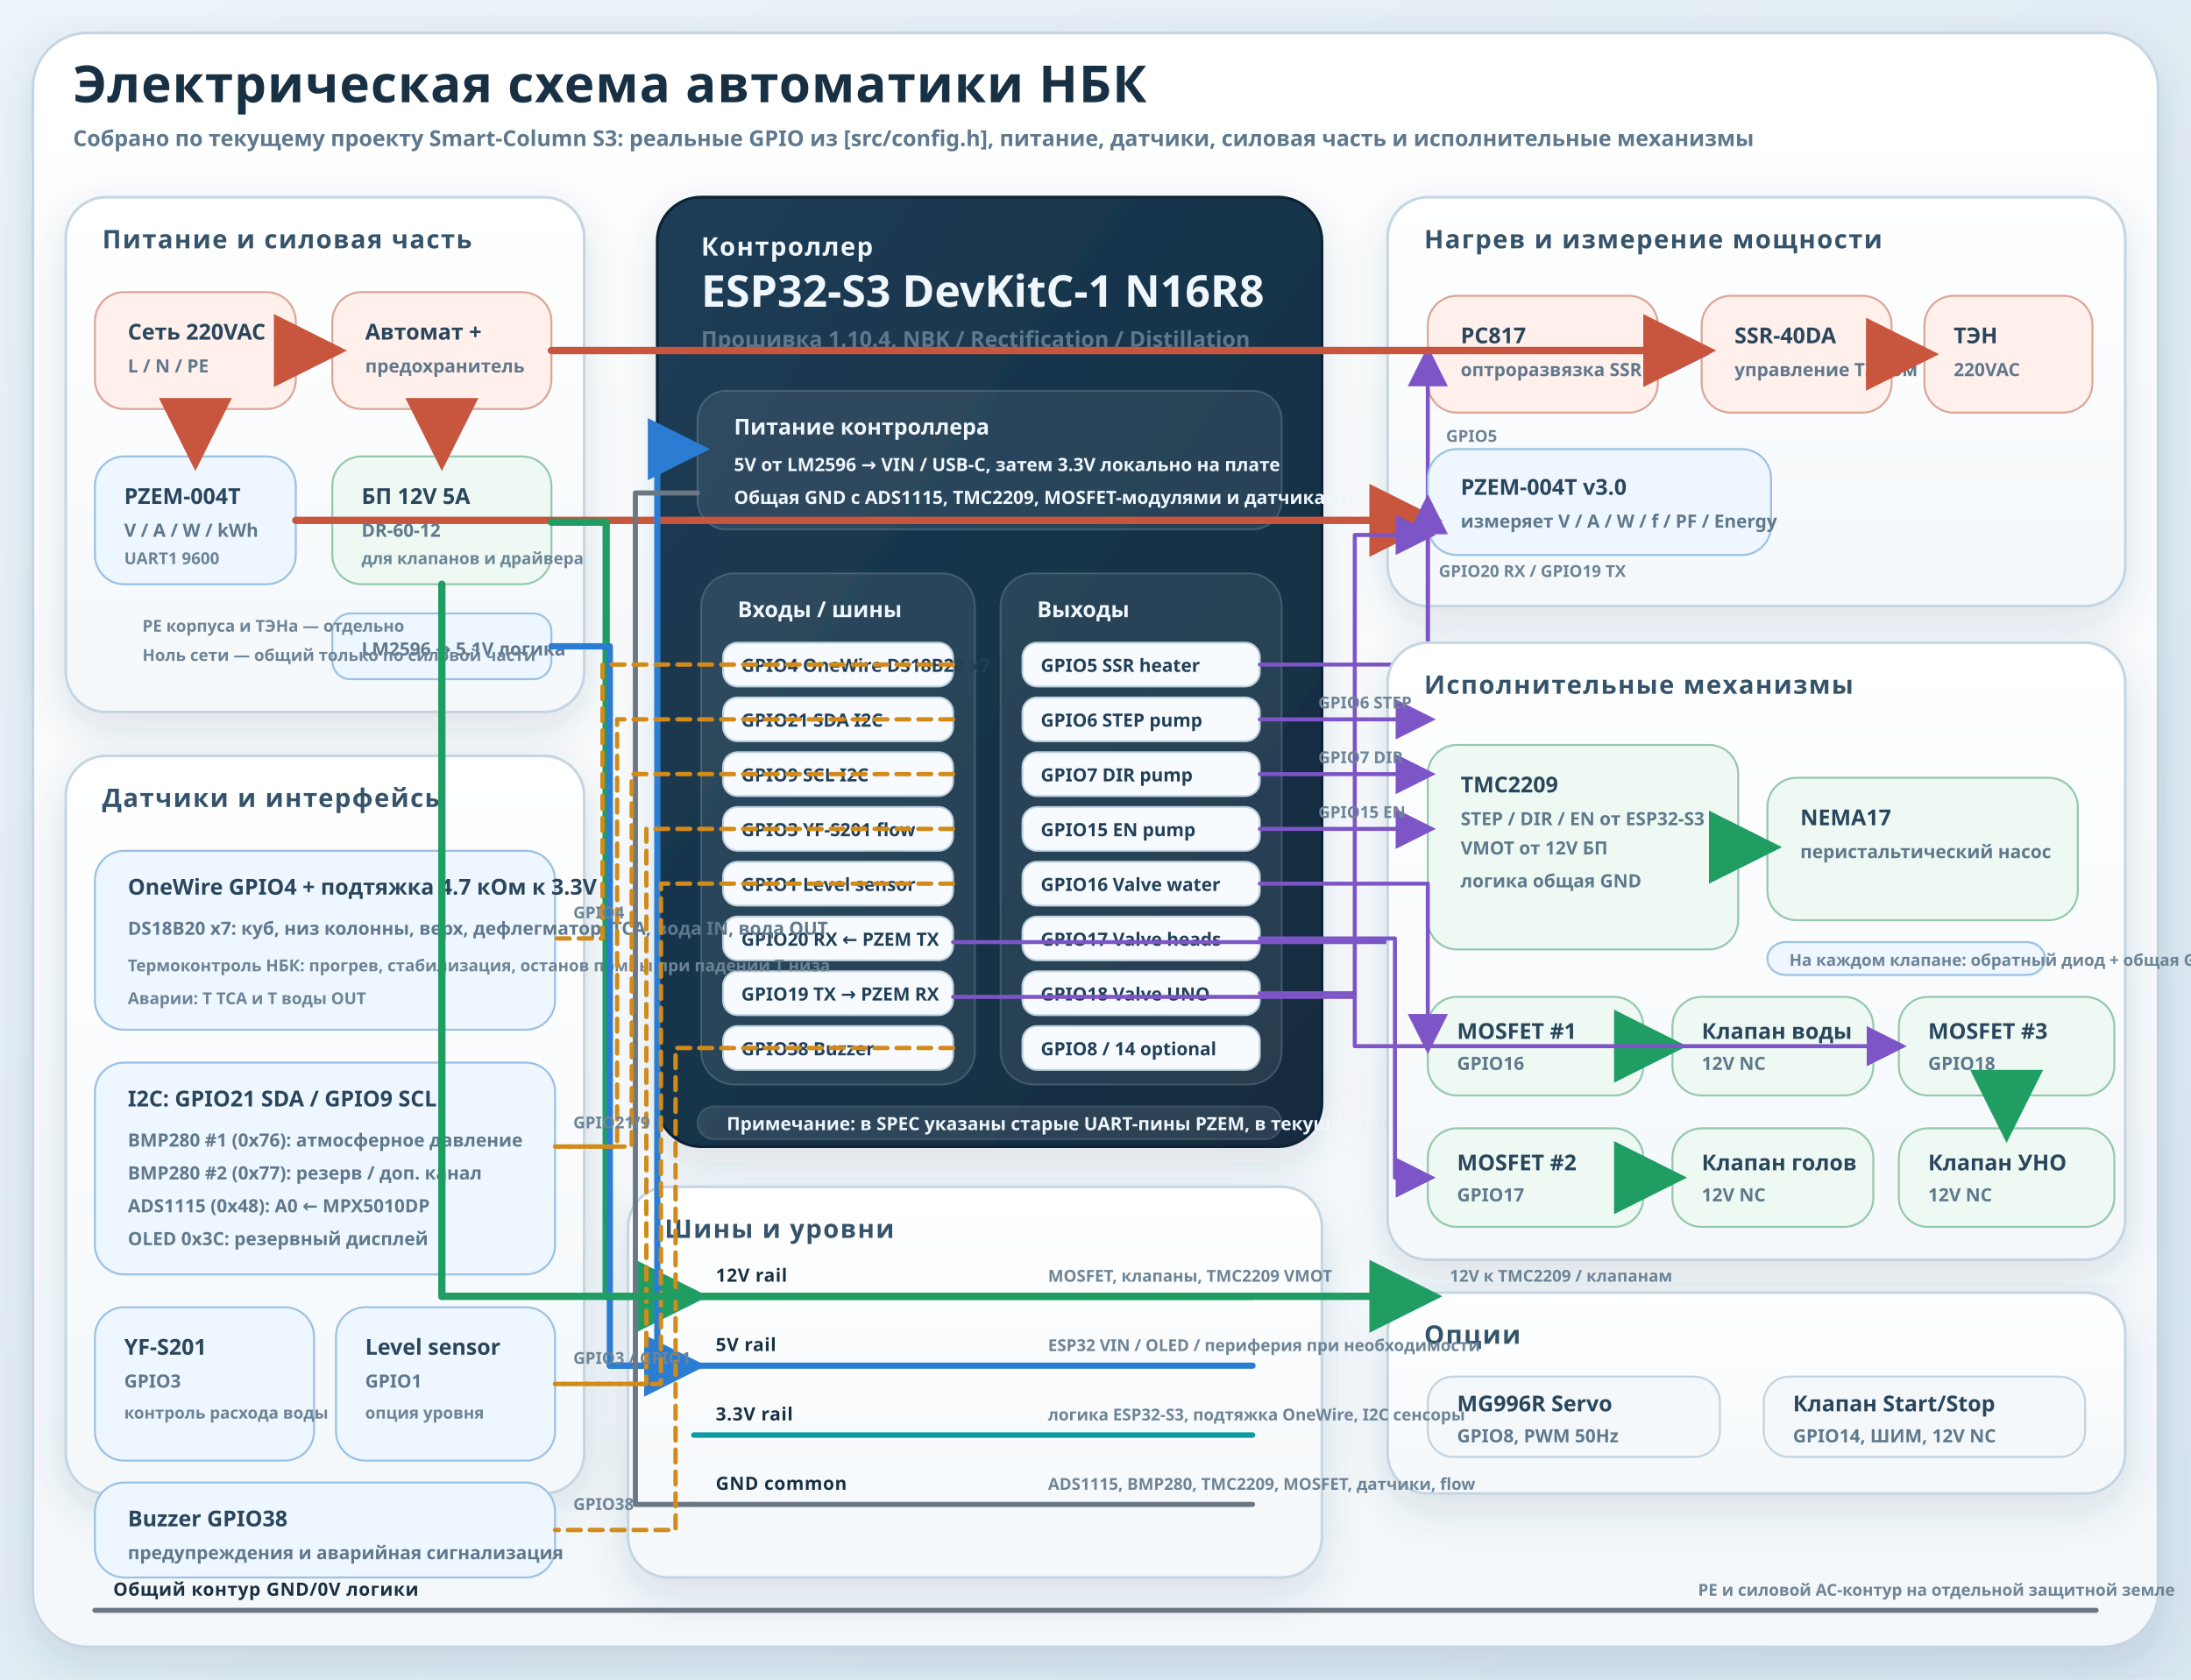
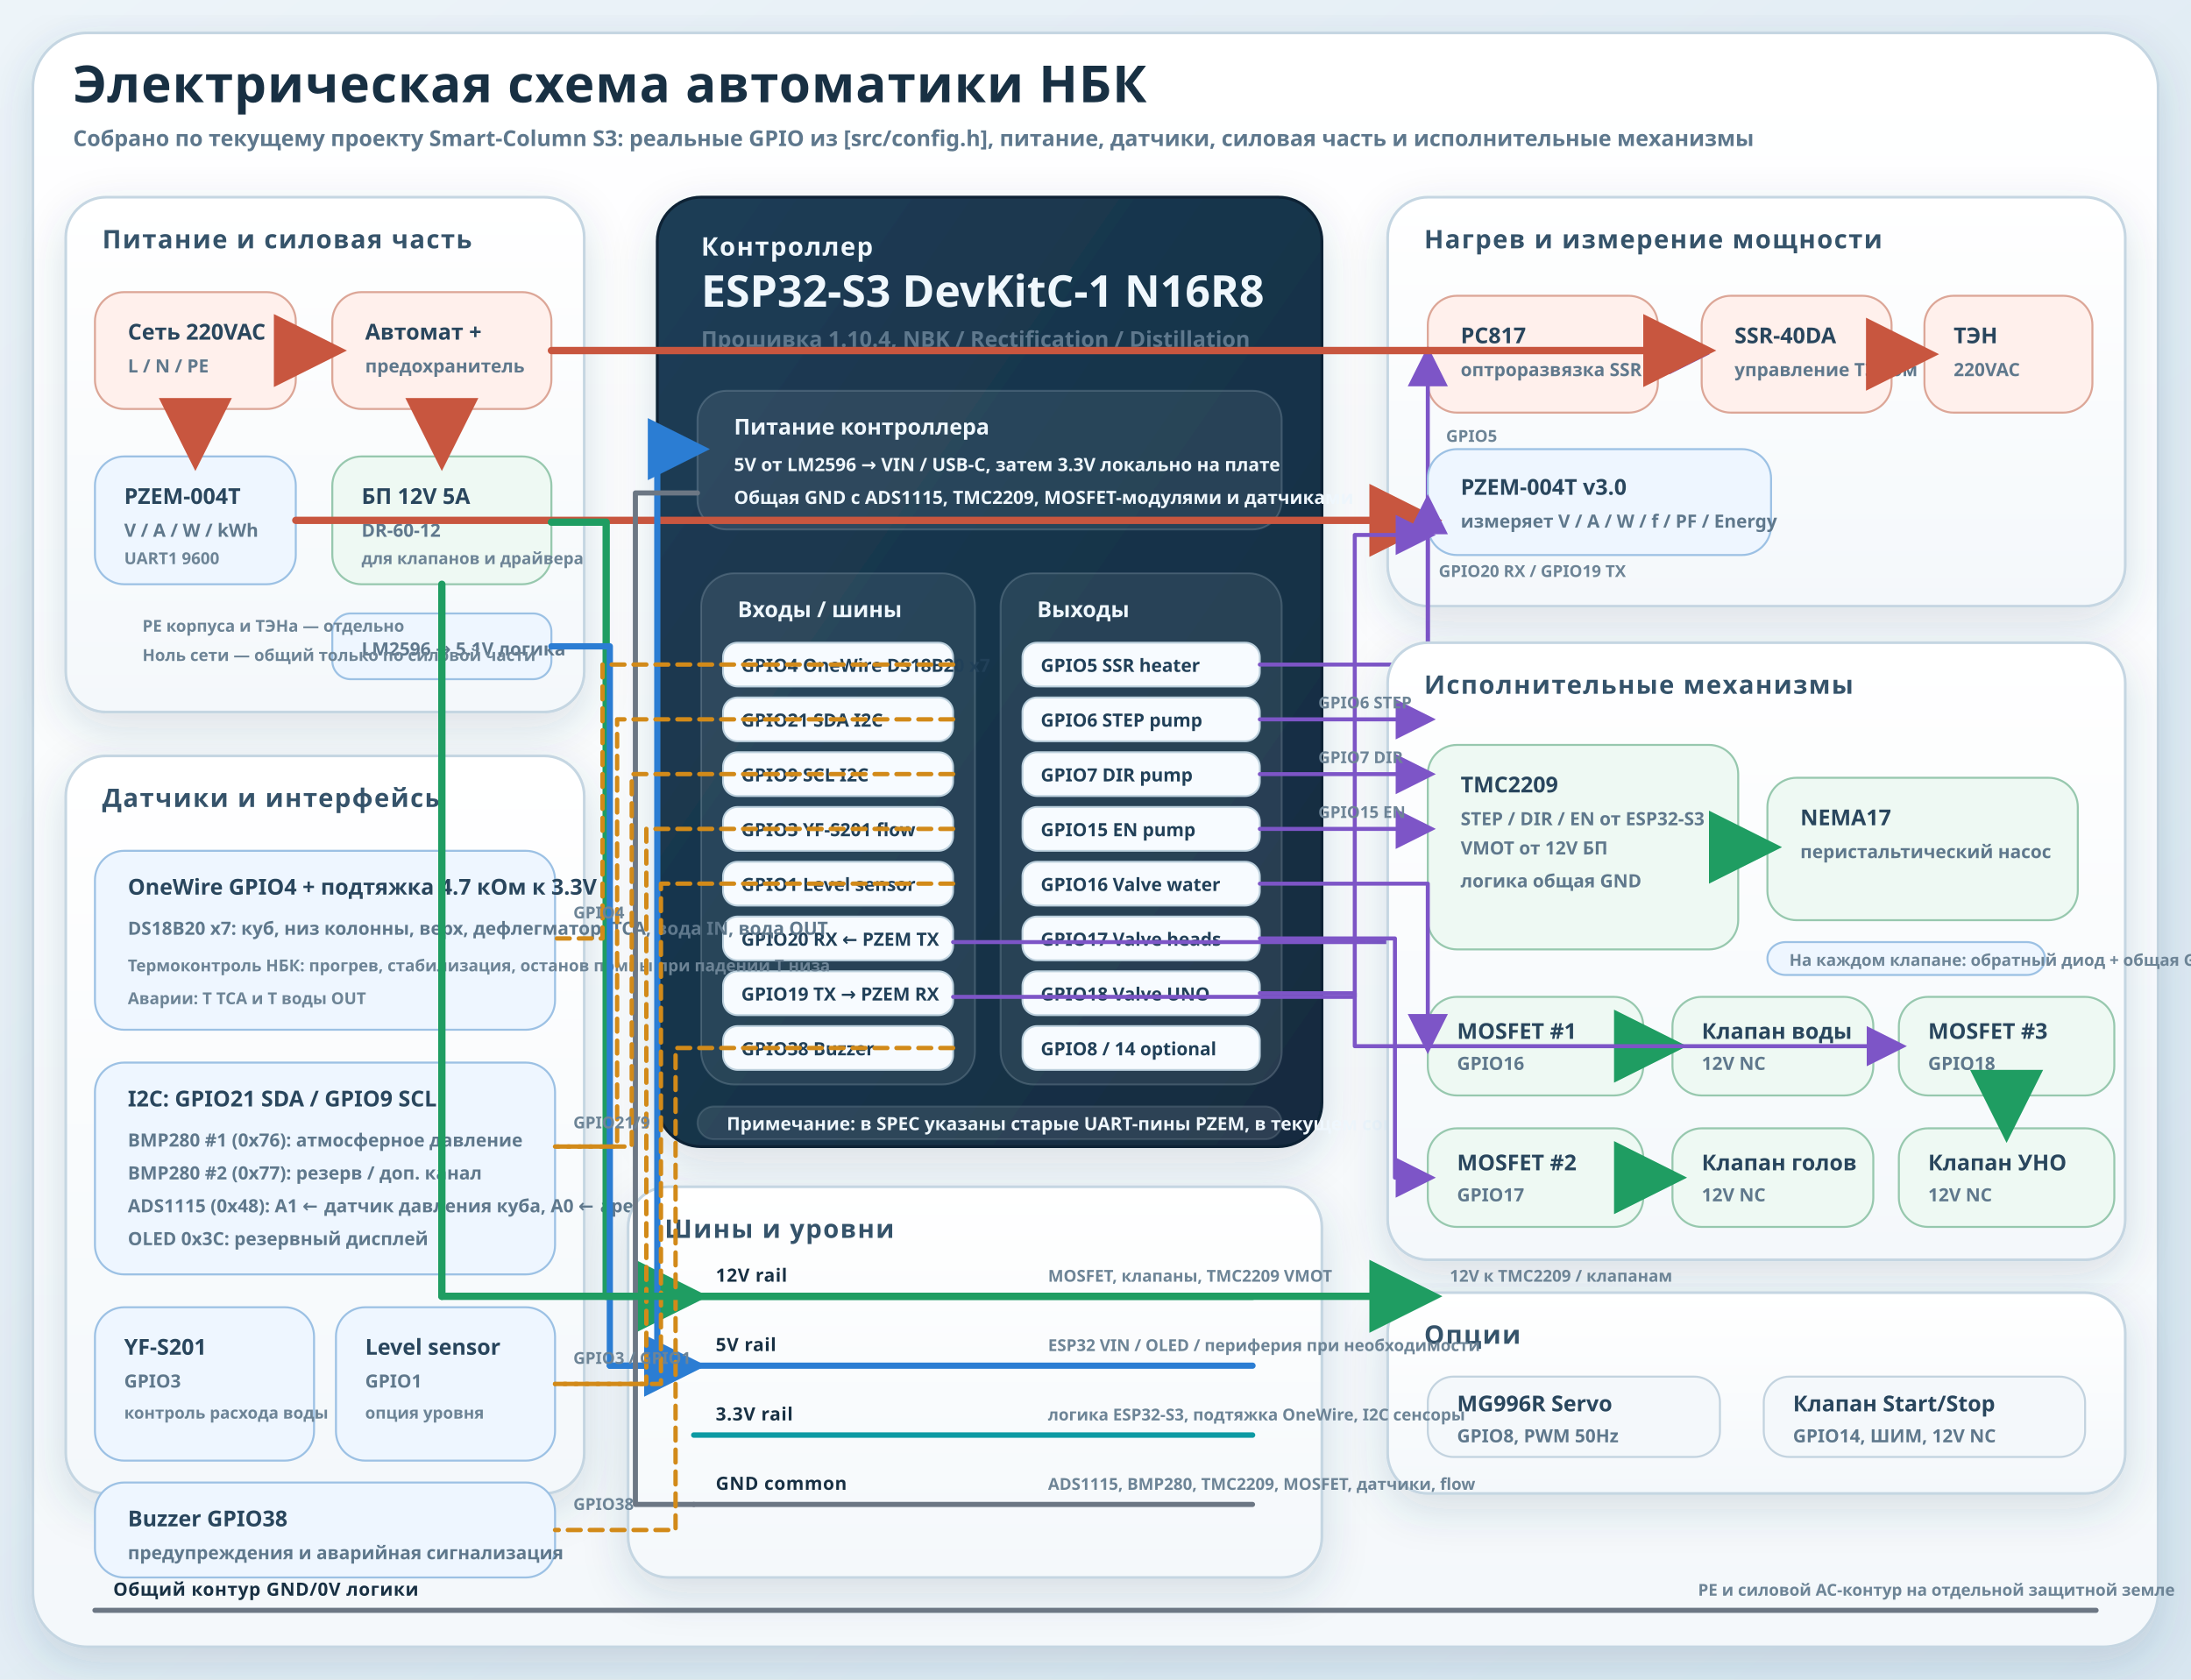
<svg xmlns="http://www.w3.org/2000/svg" viewBox="0 0 1200 920" width="1200" height="920" preserveAspectRatio="xMidYMid meet">
  <defs>
    <linearGradient id="bg" x1="0%" y1="0%" x2="100%" y2="100%">
      <stop offset="0%" stop-color="#edf4f9" />
      <stop offset="100%" stop-color="#d8e6f0" />
    </linearGradient>
    <linearGradient id="card" x1="0%" y1="0%" x2="0%" y2="100%">
      <stop offset="0%" stop-color="#ffffff" />
      <stop offset="100%" stop-color="#f4f8fb" />
    </linearGradient>
    <linearGradient id="controller" x1="0%" y1="0%" x2="100%" y2="100%">
      <stop offset="0%" stop-color="#1d3d56" />
      <stop offset="100%" stop-color="#132b3f" />
    </linearGradient>
    <filter id="shadow" x="-12%" y="-12%" width="140%" height="150%">
      <feDropShadow dx="0" dy="8" stdDeviation="12" flood-color="#35546d" flood-opacity="0.16" />
    </filter>
    <marker id="arrow-ac" markerWidth="10" markerHeight="10" refX="8" refY="5" orient="auto">
      <path d="M0,0 L10,5 L0,10 z" fill="#c8563f" />
    </marker>
    <marker id="arrow-12v" markerWidth="10" markerHeight="10" refX="8" refY="5" orient="auto">
      <path d="M0,0 L10,5 L0,10 z" fill="#1f9d62" />
    </marker>
    <marker id="arrow-5v" markerWidth="10" markerHeight="10" refX="8" refY="5" orient="auto">
      <path d="M0,0 L10,5 L0,10 z" fill="#2b7dd3" />
    </marker>
    <marker id="arrow-sig" markerWidth="10" markerHeight="10" refX="8" refY="5" orient="auto">
      <path d="M0,0 L10,5 L0,10 z" fill="#7d55c7" />
    </marker>
  </defs>
  <style>
    text {
      font-family: 'Manrope', 'Segoe UI', sans-serif;
      fill: #183043;
    }
    .title {
      font-size: 28px;
      font-weight: 800;
      letter-spacing: 0.5px;
    }
    .subtitle {
      font-size: 12px;
      font-weight: 600;
      fill: #5e788d;
    }
    .panel {
      fill: url(#card);
      stroke: #c5d6e2;
      stroke-width: 1.5;
      filter: url(#shadow);
    }
    .panel-title {
      font-size: 14px;
      font-weight: 800;
      letter-spacing: 0.7px;
      fill: #35536a;
      text-transform: uppercase;
    }
    .box {
      fill: #ffffff;
      stroke: #aebfce;
      stroke-width: 1.3;
      rx: 16;
      ry: 16;
    }
    .soft {
      fill: #f4f8fb;
      stroke: #c3d3df;
      stroke-width: 1.1;
    }
    .chip {
      fill: #f7fbff;
      stroke: #bad0e0;
      stroke-width: 1;
      rx: 10;
      ry: 10;
    }
    .chip-dark {
      fill: rgba(255,255,255,0.08);
      stroke: rgba(226,240,250,0.18);
      stroke-width: 1;
    }
    .controller-box {
      fill: url(#controller);
      stroke: #0f2434;
      stroke-width: 1.6;
      filter: url(#shadow);
    }
    .controller-text {
      fill: #eff7fd;
    }
    .pin {
      fill: #f7fbff;
      stroke: #bcd0dd;
      stroke-width: 1;
    }
    .pin-text {
      font-size: 10px;
      font-weight: 700;
      fill: #214058;
    }
    .label {
      font-size: 12px;
      font-weight: 700;
      fill: #29465d;
    }
    .small {
      font-size: 10px;
      font-weight: 600;
      fill: #5f788c;
    }
    .tiny {
      font-size: 9px;
      font-weight: 600;
      fill: #6d8496;
    }
    .rail-text {
      font-size: 10px;
      font-weight: 800;
      letter-spacing: 0.3px;
    }
    .wire-ac {
      fill: none;
      stroke: #c8563f;
      stroke-width: 4;
      stroke-linecap: round;
      stroke-linejoin: round;
    }
    .wire-12v {
      fill: none;
      stroke: #1f9d62;
      stroke-width: 4;
      stroke-linecap: round;
      stroke-linejoin: round;
    }
    .wire-5v {
      fill: none;
      stroke: #2b7dd3;
      stroke-width: 3.4;
      stroke-linecap: round;
      stroke-linejoin: round;
    }
    .wire-3v3 {
      fill: none;
      stroke: #0d9aa3;
      stroke-width: 3;
      stroke-linecap: round;
      stroke-linejoin: round;
    }
    .wire-sig {
      fill: none;
      stroke: #7d55c7;
      stroke-width: 2.2;
      stroke-linecap: round;
      stroke-linejoin: round;
    }
    .wire-bus {
      fill: none;
      stroke: #d28a19;
      stroke-width: 2.4;
      stroke-linecap: round;
      stroke-linejoin: round;
      stroke-dasharray: 7 5;
    }
    .wire-gnd {
      fill: none;
      stroke: #6c7784;
      stroke-width: 2.8;
      stroke-linecap: round;
      stroke-linejoin: round;
    }
    .connector {
      fill: #ffffff;
      stroke: #9cb0c1;
      stroke-width: 1.2;
    }
    .danger {
      fill: #fff0ec;
      stroke: #dca697;
      stroke-width: 1.1;
    }
    .ok {
      fill: #eef9f3;
      stroke: #97c8ae;
      stroke-width: 1.1;
    }
    .info {
      fill: #eef6ff;
      stroke: #9cc1e4;
      stroke-width: 1.1;
    }
  </style>
  <rect x="0" y="0" width="1200" height="920" fill="url(#bg)" />
  <rect x="18" y="18" width="1164" height="884" rx="30" ry="30" class="panel" />
  <text x="40" y="56" class="title">Электрическая схема автоматики НБК</text>
  <text x="40" y="80" class="subtitle">Собрано по текущему проекту Smart-Column S3: реальные GPIO из [src/config.h], питание, датчики, силовая часть и исполнительные механизмы</text>
  <rect x="36" y="108" width="284" height="282" rx="22" ry="22" class="panel" />
  <text x="56" y="136" class="panel-title">Питание и силовая часть</text>
  <rect x="52" y="160" width="110" height="64" rx="16" ry="16" class="box danger" />
  <text x="70" y="186" class="label">Сеть 220VAC</text>
  <text x="70" y="204" class="small">L / N / PE</text>
  <rect x="182" y="160" width="120" height="64" rx="16" ry="16" class="box danger" />
  <text x="200" y="186" class="label">Автомат +</text>
  <text x="200" y="204" class="small">предохранитель</text>
  <rect x="52" y="250" width="110" height="70" rx="16" ry="16" class="box info" />
  <text x="68" y="276" class="label">PZEM-004T</text>
  <text x="68" y="294" class="small">V / A / W / kWh</text>
  <text x="68" y="309" class="tiny">UART1 9600</text>
  <rect x="182" y="250" width="120" height="70" rx="16" ry="16" class="box ok" />
  <text x="198" y="276" class="label">БП 12V 5A</text>
  <text x="198" y="294" class="small">DR-60-12</text>
  <text x="198" y="309" class="tiny">для клапанов и драйвера</text>
  <rect x="182" y="336" width="120" height="36" rx="12" ry="12" class="chip info" />
  <text x="198" y="359" class="small">LM2596 → 5.1V логика</text>
  <path d="M162,192 L182,192" class="wire-ac" marker-end="url(#arrow-ac)" />
  <path d="M107,224 L107,250" class="wire-ac" marker-end="url(#arrow-ac)" />
  <path d="M242,224 L242,250" class="wire-ac" marker-end="url(#arrow-ac)" />
  <text x="78" y="346" class="tiny">PE корпуса и ТЭНа — отдельно</text>
  <text x="78" y="362" class="tiny">Ноль сети — общий только по силовой части</text>
  <rect x="360" y="108" width="364" height="520" rx="24" ry="24" class="controller-box" />
  <text x="384" y="140" class="panel-title controller-text">Контроллер</text>
  <text x="384" y="168" class="controller-text" style="font-size:24px;font-weight:800;">ESP32-S3 DevKitC-1 N16R8</text>
  <text x="384" y="190" class="subtitle" fill="#c9dceb">Прошивка 1.10.4, NBK / Rectification / Distillation</text>
  <rect x="382" y="214" width="320" height="76" rx="16" ry="16" class="chip-dark" />
  <text x="402" y="238" class="controller-text" style="font-size:12px;font-weight:700;">Питание контроллера</text>
  <text x="402" y="258" class="controller-text" style="font-size:10px;font-weight:600;">5V от LM2596 → VIN / USB-C, затем 3.3V локально на плате</text>
  <text x="402" y="276" class="controller-text" style="font-size:10px;font-weight:600;">Общая GND с ADS1115, TMC2209, MOSFET-модулями и датчиками</text>
  <rect x="384" y="314" width="150" height="280" rx="18" ry="18" class="chip-dark" />
  <text x="404" y="338" class="controller-text" style="font-size:12px;font-weight:700;">Входы / шины</text>
  <rect x="396" y="352" width="126" height="24" rx="8" ry="8" class="pin" />
  <text x="406" y="368" class="pin-text">GPIO4  OneWire DS18B20 x7</text>
  <rect x="396" y="382" width="126" height="24" rx="8" ry="8" class="pin" />
  <text x="406" y="398" class="pin-text">GPIO21 SDA  I2C</text>
  <rect x="396" y="412" width="126" height="24" rx="8" ry="8" class="pin" />
  <text x="406" y="428" class="pin-text">GPIO9  SCL  I2C</text>
  <rect x="396" y="442" width="126" height="24" rx="8" ry="8" class="pin" />
  <text x="406" y="458" class="pin-text">GPIO3  YF-S201 flow</text>
  <rect x="396" y="472" width="126" height="24" rx="8" ry="8" class="pin" />
  <text x="406" y="488" class="pin-text">GPIO1  Level sensor</text>
  <rect x="396" y="502" width="126" height="24" rx="8" ry="8" class="pin" />
  <text x="406" y="518" class="pin-text">GPIO20 RX ← PZEM TX</text>
  <rect x="396" y="532" width="126" height="24" rx="8" ry="8" class="pin" />
  <text x="406" y="548" class="pin-text">GPIO19 TX → PZEM RX</text>
  <rect x="396" y="562" width="126" height="24" rx="8" ry="8" class="pin" />
  <text x="406" y="578" class="pin-text">GPIO38 Buzzer</text>
  <rect x="548" y="314" width="154" height="280" rx="18" ry="18" class="chip-dark" />
  <text x="568" y="338" class="controller-text" style="font-size:12px;font-weight:700;">Выходы</text>
  <rect x="560" y="352" width="130" height="24" rx="8" ry="8" class="pin" />
  <text x="570" y="368" class="pin-text">GPIO5  SSR heater</text>
  <rect x="560" y="382" width="130" height="24" rx="8" ry="8" class="pin" />
  <text x="570" y="398" class="pin-text">GPIO6  STEP pump</text>
  <rect x="560" y="412" width="130" height="24" rx="8" ry="8" class="pin" />
  <text x="570" y="428" class="pin-text">GPIO7  DIR pump</text>
  <rect x="560" y="442" width="130" height="24" rx="8" ry="8" class="pin" />
  <text x="570" y="458" class="pin-text">GPIO15 EN pump</text>
  <rect x="560" y="472" width="130" height="24" rx="8" ry="8" class="pin" />
  <text x="570" y="488" class="pin-text">GPIO16 Valve water</text>
  <rect x="560" y="502" width="130" height="24" rx="8" ry="8" class="pin" />
  <text x="570" y="518" class="pin-text">GPIO17 Valve heads</text>
  <rect x="560" y="532" width="130" height="24" rx="8" ry="8" class="pin" />
  <text x="570" y="548" class="pin-text">GPIO18 Valve UNO</text>
  <rect x="560" y="562" width="130" height="24" rx="8" ry="8" class="pin" />
  <text x="570" y="578" class="pin-text">GPIO8 / 14 optional</text>
  <rect x="382" y="606" width="320" height="18" rx="9" ry="9" fill="rgba(255,255,255,0.10)" stroke="rgba(221,236,247,0.14)" stroke-width="1" />
  <text x="398" y="619" class="controller-text" style="font-size:10px;font-weight:700;">Примечание: в SPEC указаны старые UART-пины PZEM, в текущем config.h используются GPIO19/20.</text>
  <rect x="760" y="108" width="404" height="224" rx="22" ry="22" class="panel" />
  <text x="780" y="136" class="panel-title">Нагрев и измерение мощности</text>
  <rect x="782" y="162" width="126" height="64" rx="16" ry="16" class="box danger" />
  <text x="800" y="188" class="label">PC817</text>
  <text x="800" y="206" class="small">оптроразвязка SSR</text>
  <rect x="932" y="162" width="104" height="64" rx="16" ry="16" class="box danger" />
  <text x="950" y="188" class="label">SSR-40DA</text>
  <text x="950" y="206" class="small">управление ТЭНом</text>
  <rect x="1054" y="162" width="92" height="64" rx="16" ry="16" class="box danger" />
  <text x="1070" y="188" class="label">ТЭН</text>
  <text x="1070" y="206" class="small">220VAC</text>
  <path d="M690,364 L782,364 L782,194" class="wire-sig" marker-end="url(#arrow-sig)" />
  <text x="792" y="242" class="tiny">GPIO5</text>
  <path d="M908,194 L932,194" class="wire-sig" marker-end="url(#arrow-sig)" />
  <path d="M1036,194 L1054,194" class="wire-ac" marker-end="url(#arrow-ac)" />
  <path d="M302,192 L932,192" class="wire-ac" marker-end="url(#arrow-ac)" />
  <rect x="782" y="246" width="188" height="58" rx="16" ry="16" class="box info" />
  <text x="800" y="271" class="label">PZEM-004T v3.0</text>
  <text x="800" y="289" class="small">измеряет V / A / W / f / PF / Energy</text>
  <path d="M162,285 L782,285" class="wire-ac" marker-end="url(#arrow-ac)" />
  <path d="M522,516 L782,516 L782,275" class="wire-sig" marker-end="url(#arrow-sig)" />
  <path d="M522,546 L742,546 L742,293 L782,293" class="wire-sig" marker-end="url(#arrow-sig)" />
  <text x="788" y="316" class="tiny">GPIO20 RX / GPIO19 TX</text>
  <rect x="760" y="352" width="404" height="338" rx="22" ry="22" class="panel" />
  <text x="780" y="380" class="panel-title">Исполнительные механизмы</text>
  <rect x="782" y="408" width="170" height="112" rx="18" ry="18" class="box ok" />
  <text x="800" y="434" class="label">TMC2209</text>
  <text x="800" y="452" class="small">STEP / DIR / EN от ESP32-S3</text>
  <text x="800" y="468" class="small">VMOT от 12V БП</text>
  <text x="800" y="486" class="small">логика общая GND</text>
  <rect x="968" y="426" width="170" height="78" rx="18" ry="18" class="box ok" />
  <text x="986" y="452" class="label">NEMA17</text>
  <text x="986" y="470" class="small">перистальтический насос</text>
  <path d="M952,464 L968,464" class="wire-12v" marker-end="url(#arrow-12v)" />
  <path d="M690,394 L782,394" class="wire-sig" marker-end="url(#arrow-sig)" />
  <path d="M690,424 L782,424" class="wire-sig" marker-end="url(#arrow-sig)" />
  <path d="M690,454 L782,454" class="wire-sig" marker-end="url(#arrow-sig)" />
  <text x="722" y="388" class="tiny">GPIO6 STEP</text>
  <text x="722" y="418" class="tiny">GPIO7 DIR</text>
  <text x="722" y="448" class="tiny">GPIO15 EN</text>
  <rect x="782" y="546" width="118" height="54" rx="14" ry="14" class="box ok" />
  <text x="798" y="569" class="label">MOSFET #1</text>
  <text x="798" y="586" class="small">GPIO16</text>
  <rect x="916" y="546" width="110" height="54" rx="14" ry="14" class="box ok" />
  <text x="932" y="569" class="label">Клапан воды</text>
  <text x="932" y="586" class="small">12V NC</text>
  <path d="M900,573 L916,573" class="wire-12v" marker-end="url(#arrow-12v)" />
  <path d="M690,484 L782,484 L782,573" class="wire-sig" marker-end="url(#arrow-sig)" />
  <rect x="782" y="618" width="118" height="54" rx="14" ry="14" class="box ok" />
  <text x="798" y="641" class="label">MOSFET #2</text>
  <text x="798" y="658" class="small">GPIO17</text>
  <rect x="916" y="618" width="110" height="54" rx="14" ry="14" class="box ok" />
  <text x="932" y="641" class="label">Клапан голов</text>
  <text x="932" y="658" class="small">12V NC</text>
  <path d="M900,645 L916,645" class="wire-12v" marker-end="url(#arrow-12v)" />
  <path d="M690,514 L764,514 L764,645 L782,645" class="wire-sig" marker-end="url(#arrow-sig)" />
  <rect x="1040" y="546" width="118" height="54" rx="14" ry="14" class="box ok" />
  <text x="1056" y="569" class="label">MOSFET #3</text>
  <text x="1056" y="586" class="small">GPIO18</text>
  <rect x="1040" y="618" width="118" height="54" rx="14" ry="14" class="box ok" />
  <text x="1056" y="641" class="label">Клапан УНО</text>
  <text x="1056" y="658" class="small">12V NC</text>
  <path d="M1099,600 L1099,618" class="wire-12v" marker-end="url(#arrow-12v)" />
  <path d="M690,544 L742,544 L742,573 L1040,573" class="wire-sig" marker-end="url(#arrow-sig)" />
  <rect x="968" y="516" width="152" height="18" rx="8" ry="8" class="chip info" />
  <text x="980" y="529" class="tiny">На каждом клапане: обратный диод + общая GND</text>
  <rect x="760" y="708" width="404" height="110" rx="22" ry="22" class="panel" />
  <text x="780" y="736" class="panel-title">Опции</text>
  <rect x="782" y="754" width="160" height="44" rx="14" ry="14" class="soft" />
  <text x="798" y="773" class="label">MG996R Servo</text>
  <text x="798" y="790" class="small">GPIO8, PWM 50Hz</text>
  <rect x="966" y="754" width="176" height="44" rx="14" ry="14" class="soft" />
  <text x="982" y="773" class="label">Клапан Start/Stop</text>
  <text x="982" y="790" class="small">GPIO14, ШИМ, 12V NC</text>
  <rect x="36" y="414" width="284" height="404" rx="22" ry="22" class="panel" />
  <text x="56" y="442" class="panel-title">Датчики и интерфейсы</text>
  <rect x="52" y="466" width="252" height="98" rx="18" ry="18" class="box info" />
  <text x="70" y="490" class="label">OneWire GPIO4 + подтяжка 4.7 кОм к 3.3V</text>
  <text x="70" y="512" class="small">DS18B20 x7: куб, низ колонны, верх, дефлегматор, ТСА, вода IN, вода OUT</text>
  <text x="70" y="532" class="tiny">Термоконтроль НБК: прогрев, стабилизация, останов помпы при падении T низа</text>
  <text x="70" y="550" class="tiny">Аварии: T ТСА и T воды OUT</text>
  <rect x="52" y="582" width="252" height="116" rx="18" ry="18" class="box info" />
  <text x="70" y="606" class="label">I2C: GPIO21 SDA / GPIO9 SCL</text>
  <text x="70" y="628" class="small">BMP280 #1 (0x76): атмосферное давление</text>
  <text x="70" y="646" class="small">BMP280 #2 (0x77): резерв / доп. канал</text>
-   <text x="70" y="664" class="small">ADS1115 (0x48): A0 ← MPX5010DP</text>
+   <text x="70" y="664" class="small">ADS1115 (0x48): A1 ← датчик давления куба, A0 ← ареометр</text>
  <text x="70" y="682" class="small">OLED 0x3C: резервный дисплей</text>
  <rect x="52" y="716" width="120" height="84" rx="16" ry="16" class="box info" />
  <text x="68" y="742" class="label">YF-S201</text>
  <text x="68" y="760" class="small">GPIO3</text>
  <text x="68" y="777" class="tiny">контроль расхода воды</text>
  <rect x="184" y="716" width="120" height="84" rx="16" ry="16" class="box info" />
  <text x="200" y="742" class="label">Level sensor</text>
  <text x="200" y="760" class="small">GPIO1</text>
  <text x="200" y="777" class="tiny">опция уровня</text>
  <rect x="52" y="812" width="252" height="52" rx="16" ry="16" class="box info" />
  <text x="70" y="836" class="label">Buzzer GPIO38</text>
  <text x="70" y="854" class="small">предупреждения и аварийная сигнализация</text>
  <rect x="344" y="650" width="380" height="214" rx="22" ry="22" class="panel" />
  <text x="364" y="678" class="panel-title">Шины и уровни</text>
  <path d="M380,710 L686,710" class="wire-12v" />
  <text x="392" y="702" class="rail-text" fill="#1f9d62">12V rail</text>
  <text x="574" y="702" class="tiny">MOSFET, клапаны, TMC2209 VMOT</text>
  <path d="M380,748 L686,748" class="wire-5v" />
  <text x="392" y="740" class="rail-text" fill="#2b7dd3">5V rail</text>
  <text x="574" y="740" class="tiny">ESP32 VIN / OLED / периферия при необходимости</text>
  <path d="M380,786 L686,786" class="wire-3v3" />
  <text x="392" y="778" class="rail-text" fill="#0d9aa3">3.3V rail</text>
  <text x="574" y="778" class="tiny">логика ESP32-S3, подтяжка OneWire, I2C сенсоры</text>
  <path d="M380,824 L686,824" class="wire-gnd" />
  <text x="392" y="816" class="rail-text" fill="#6c7784">GND common</text>
  <text x="574" y="816" class="tiny">ADS1115, BMP280, TMC2209, MOSFET, датчики, flow</text>
  <path d="M302,286 L332,286 L332,710 L380,710" class="wire-12v" marker-end="url(#arrow-12v)" />
  <path d="M302,354 L334,354 L334,748 L380,748" class="wire-5v" marker-end="url(#arrow-5v)" />
  <path d="M334,748 L360,748 L360,246 L382,246" class="wire-5v" marker-end="url(#arrow-5v)" />
  <path d="M380,824 L348,824 L348,270 L382,270" class="wire-gnd" />
  <path d="M522,364 L330,364 L330,514 L304,514" class="wire-bus" />
  <path d="M522,394 L338,394 L338,628 L304,628" class="wire-bus" />
  <path d="M522,424 L346,424 L346,628 L304,628" class="wire-bus" />
  <path d="M522,454 L354,454 L354,758 L304,758" class="wire-bus" />
  <path d="M522,484 L362,484 L362,758 L304,758" class="wire-bus" />
  <path d="M522,574 L370,574 L370,838 L304,838" class="wire-bus" />
  <text x="314" y="503" class="tiny">GPIO4</text>
  <text x="314" y="618" class="tiny">GPIO21/9</text>
  <text x="314" y="747" class="tiny">GPIO3 / GPIO1</text>
  <text x="314" y="827" class="tiny">GPIO38</text>
  <path d="M242,320 L242,710" class="wire-12v" />
  <path d="M242,710 L782,710" class="wire-12v" marker-end="url(#arrow-12v)" />
  <text x="794" y="702" class="tiny">12V к TMC2209 / клапанам</text>
  <path d="M52,882 L1148,882" class="wire-gnd" />
  <text x="62" y="874" class="rail-text" fill="#6c7784">Общий контур GND/0V логики</text>
  <text x="930" y="874" class="tiny">PE и силовой AC-контур на отдельной защитной земле</text>
</svg>
